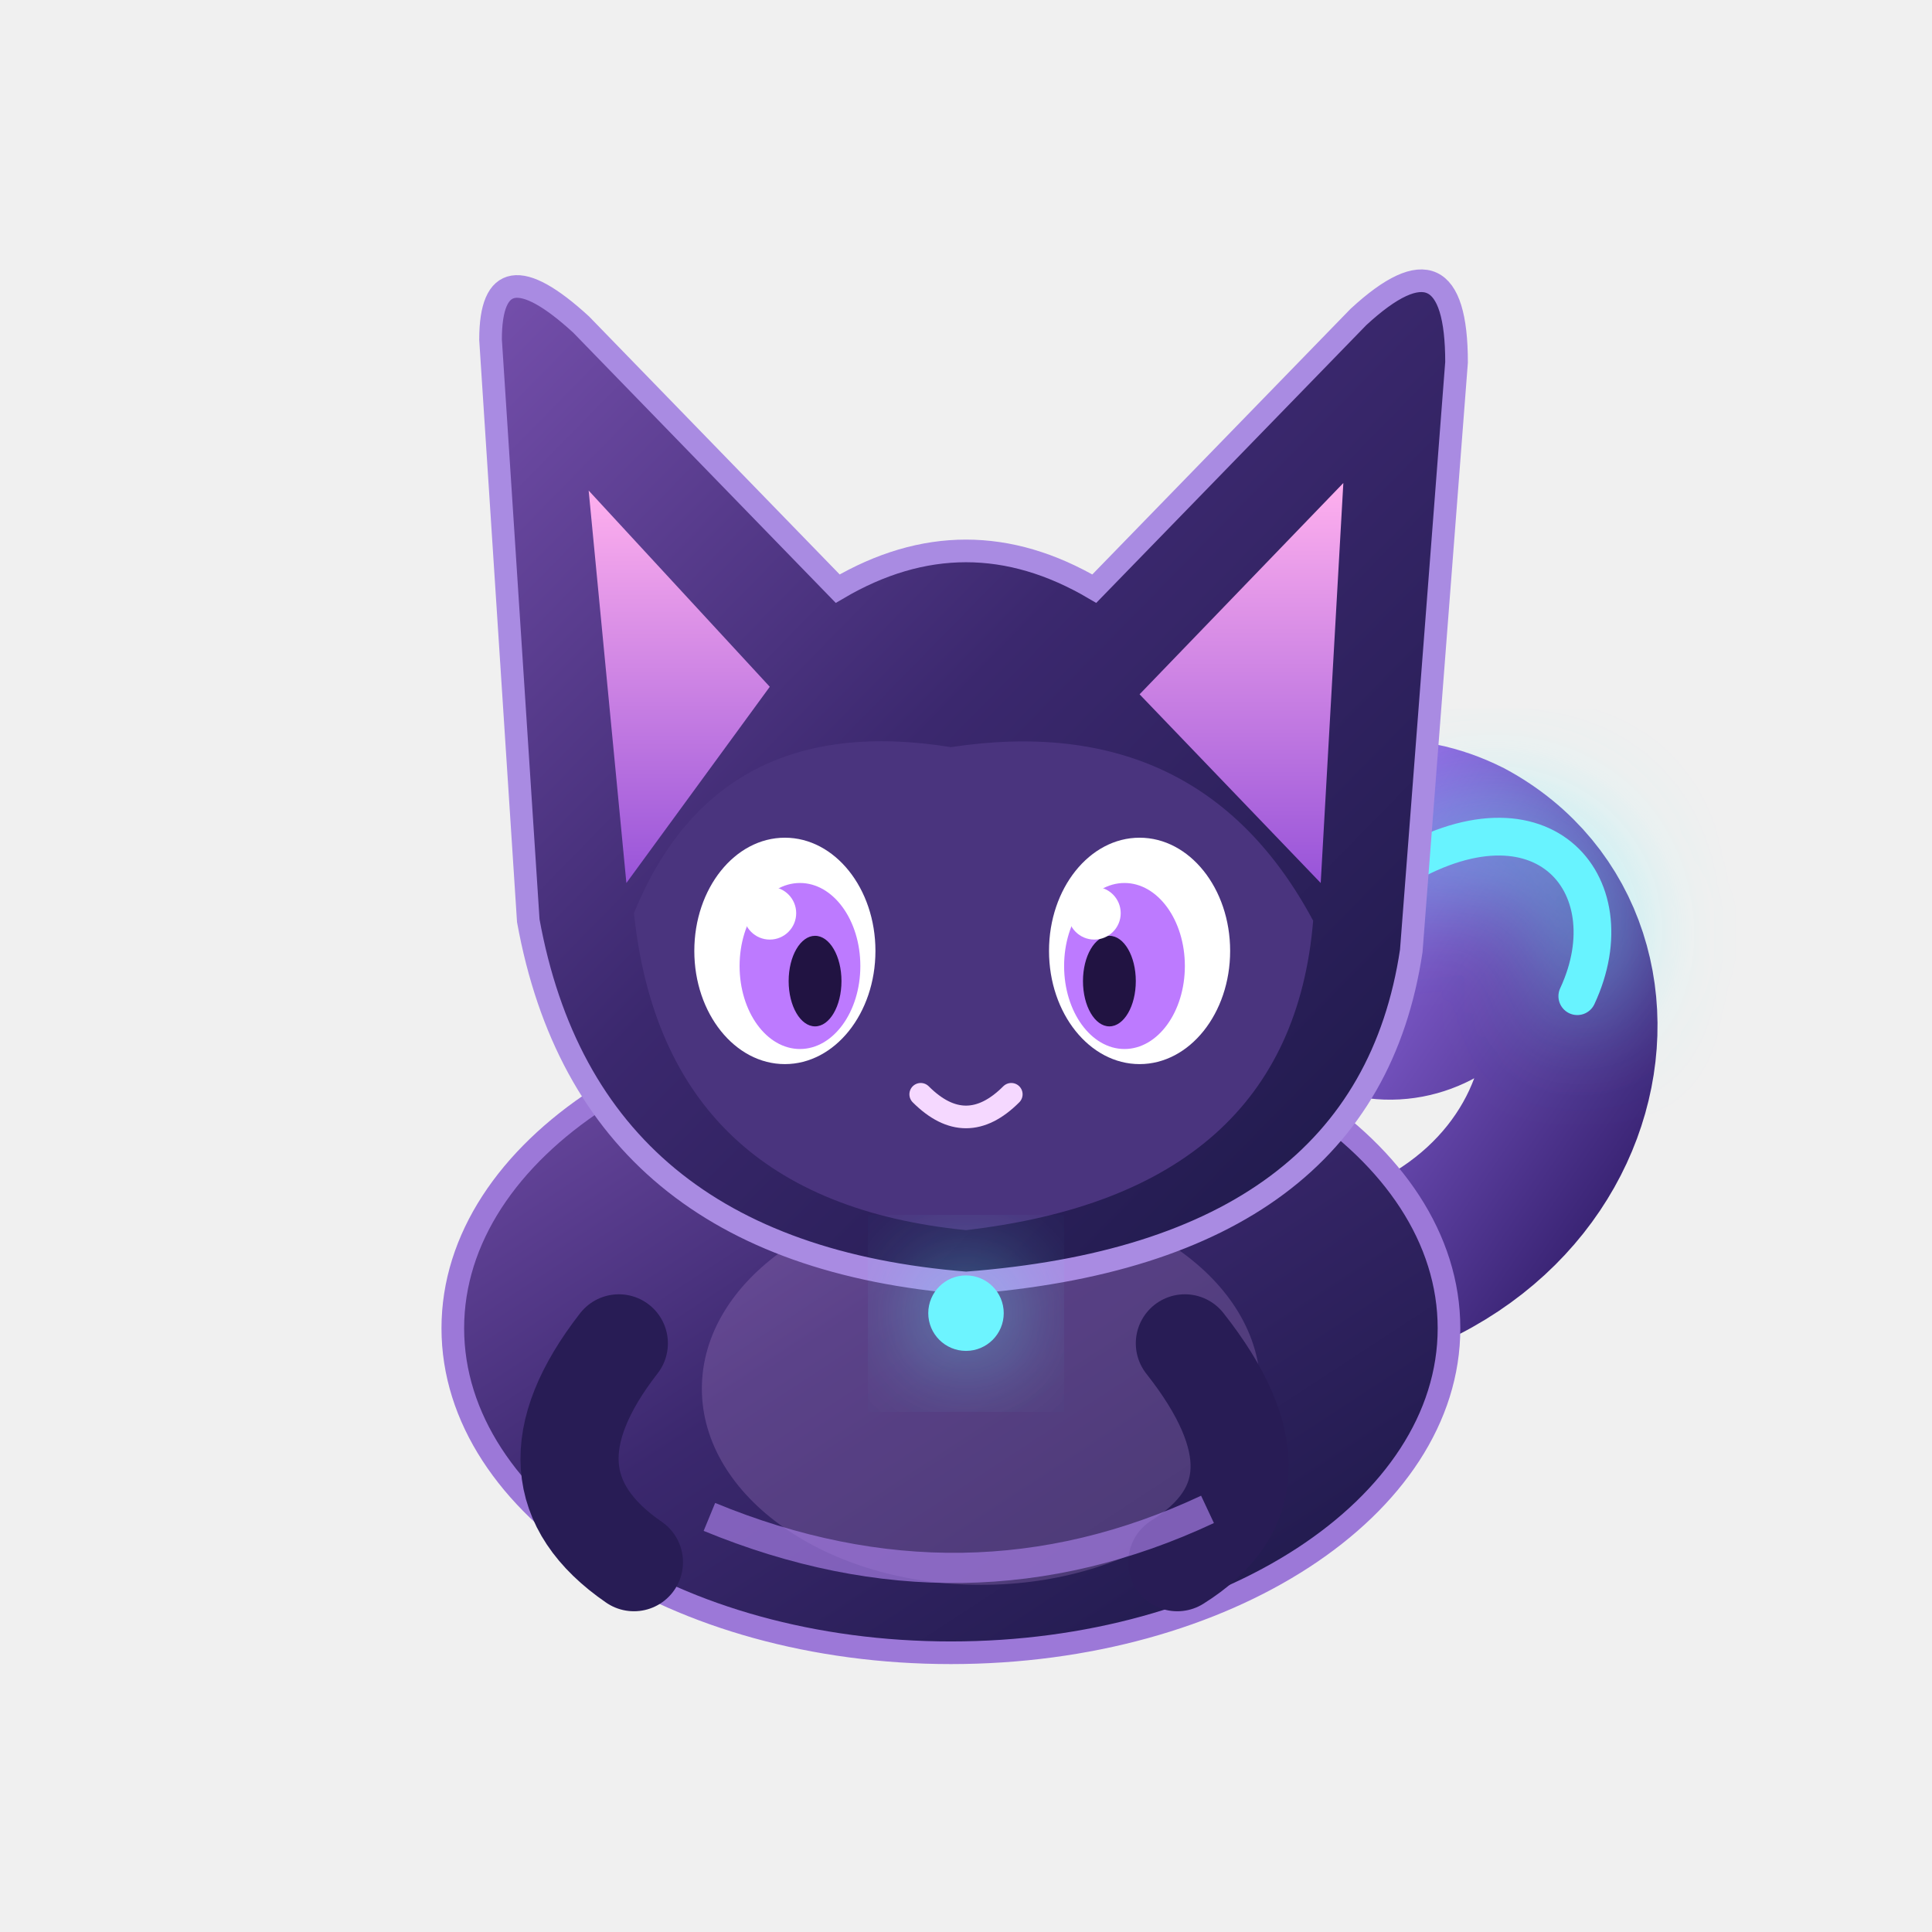
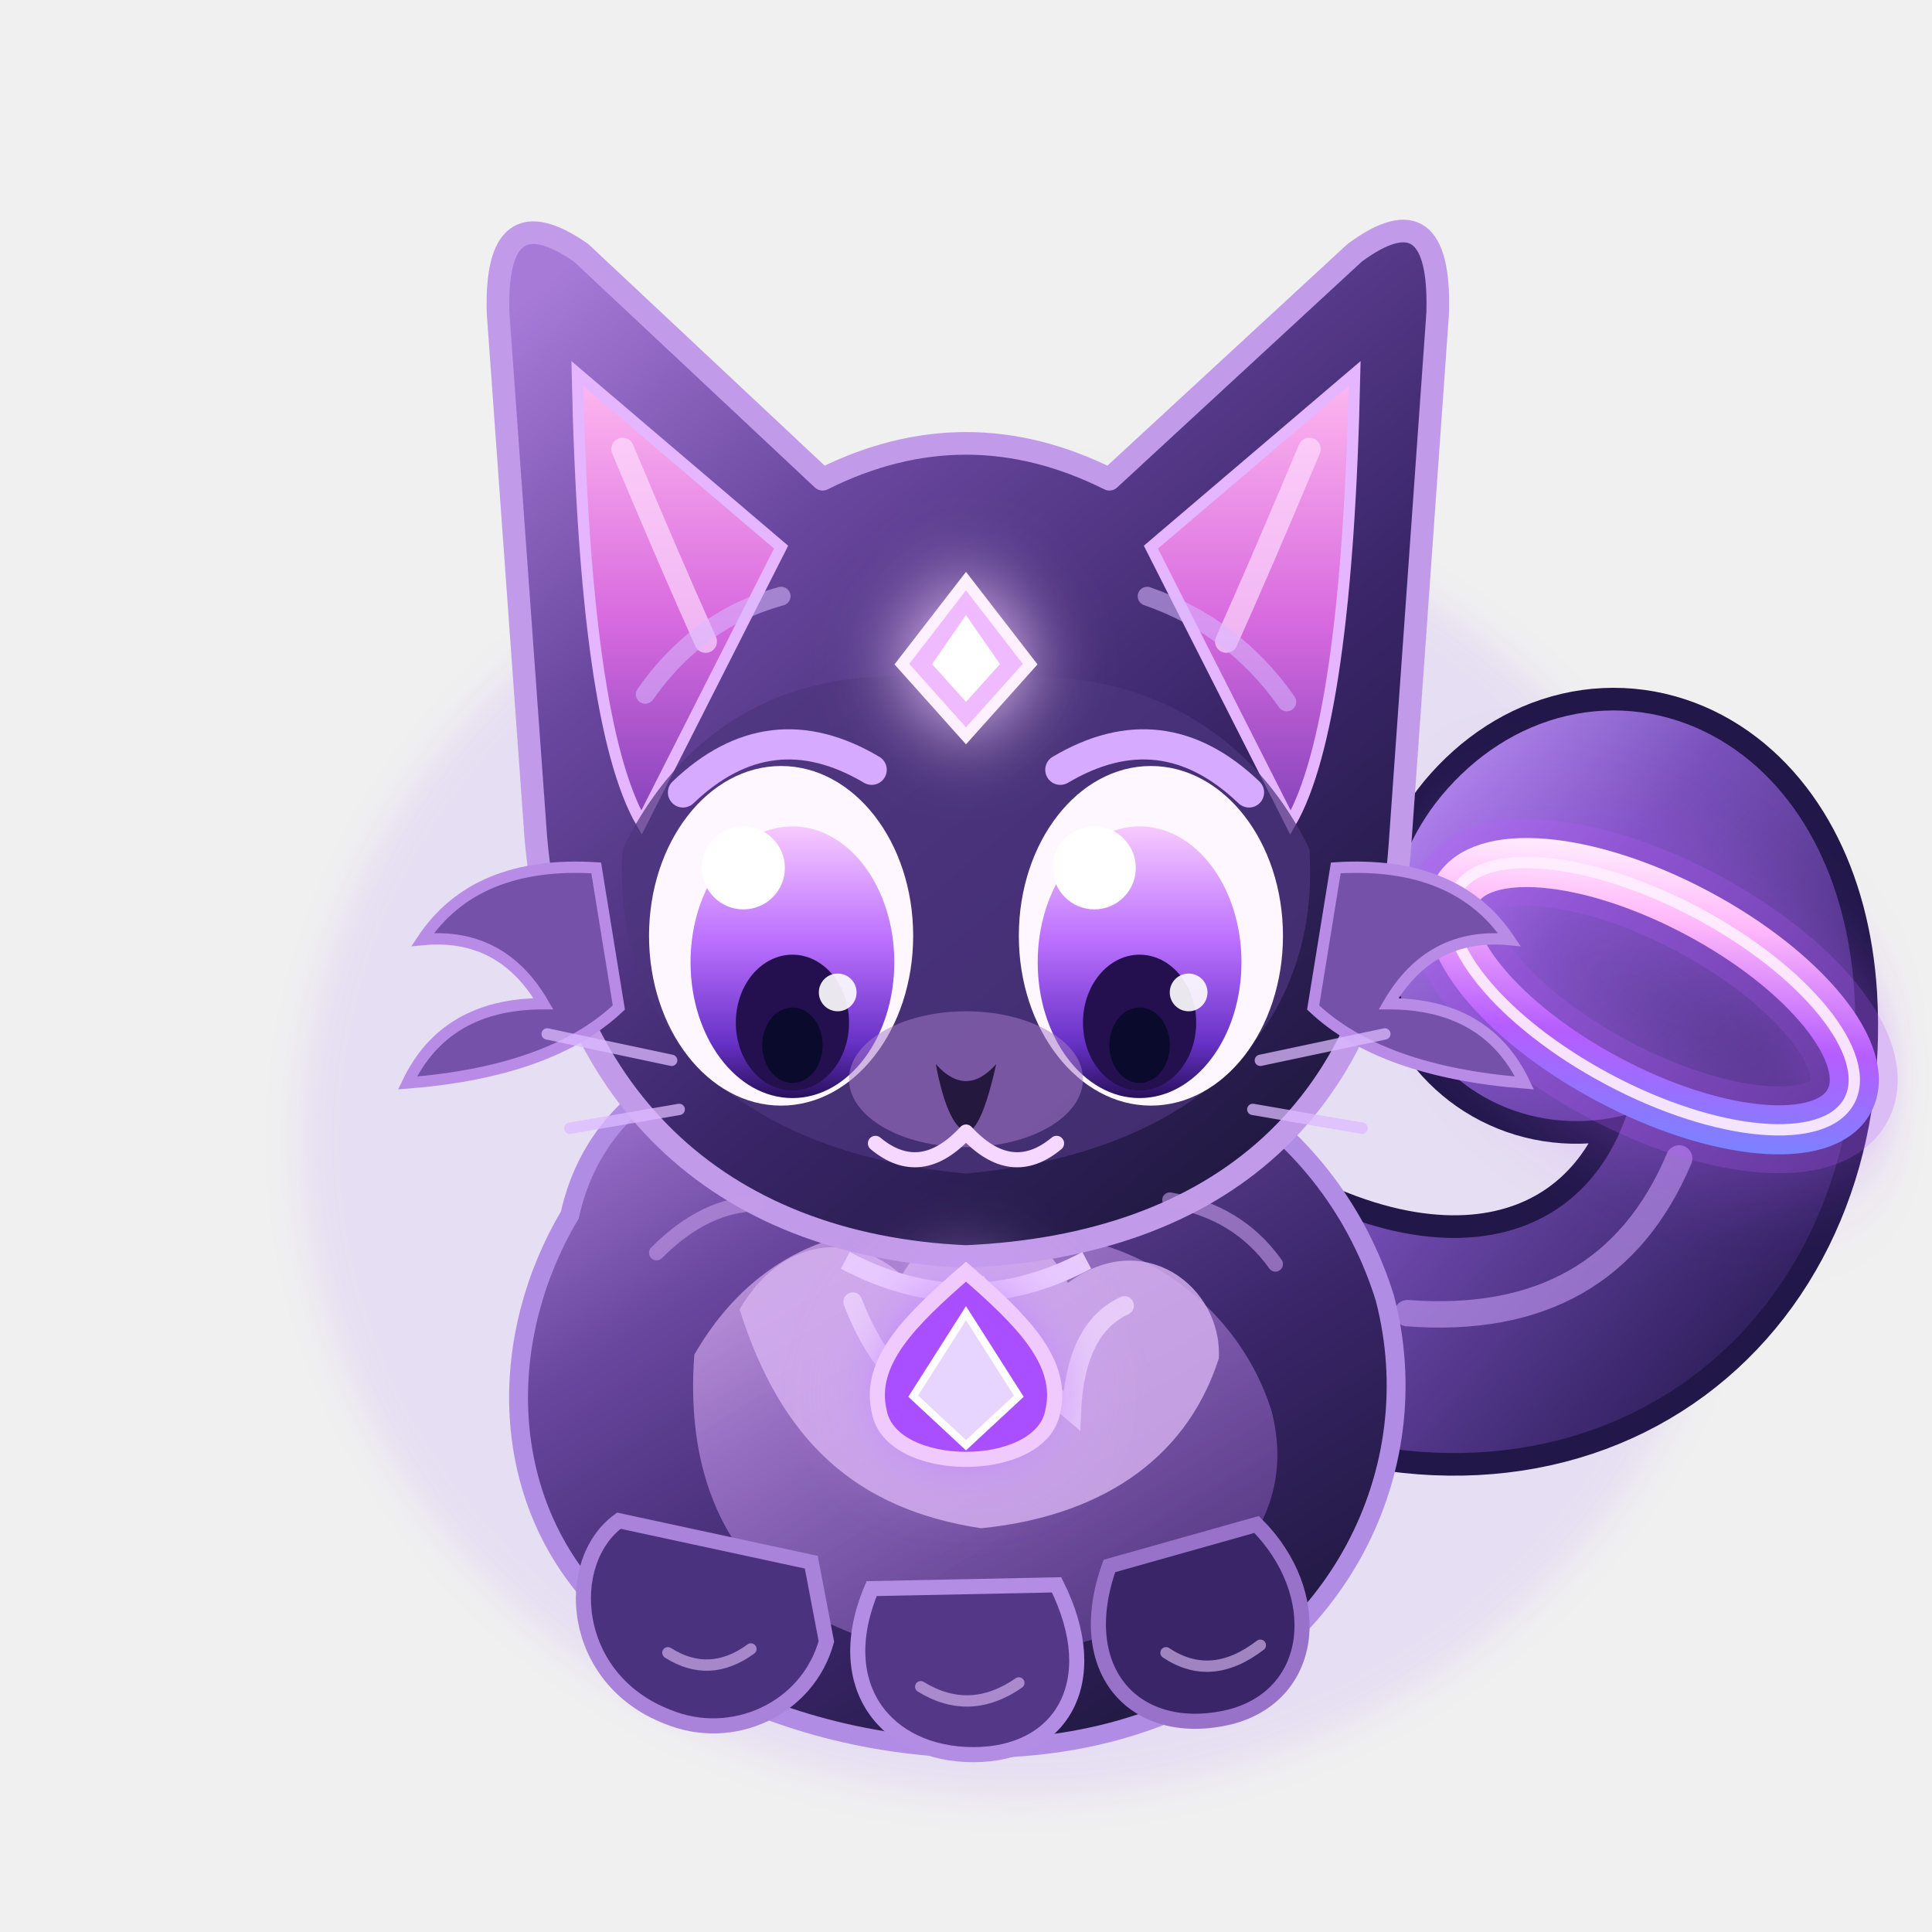
- <svg xmlns="http://www.w3.org/2000/svg" width="256" height="256" viewBox="0 0 256 256">
+ <svg xmlns="http://www.w3.org/2000/svg" width="512" height="512" viewBox="0 0 512 512">
  <defs>
-     <linearGradient id="fur" x1="0" y1="0" x2="1" y2="1">
-       <stop stop-color="#7650ad" />
-       <stop offset=".45" stop-color="#3b286e" />
-       <stop offset="1" stop-color="#1a1745" />
+     <linearGradient id="fur" x1=".12" y1="0" x2=".88" y2="1">
+       <stop stop-color="#a77ad8" />
+       <stop offset=".28" stop-color="#68469d" />
+       <stop offset=".62" stop-color="#392568" />
+       <stop offset="1" stop-color="#191536" />
+     </linearGradient>
+     <linearGradient id="furLight" x1="0" y1="0" x2=".8" y2="1">
+       <stop stop-color="#f2caff" />
+       <stop offset=".35" stop-color="#b98be2" />
+       <stop offset="1" stop-color="#69439d" />
    </linearGradient>
    <linearGradient id="ear" x1="0" y1="0" x2="0" y2="1">
-       <stop stop-color="#ffb0ee" />
-       <stop offset="1" stop-color="#9854d9" />
+       <stop stop-color="#ffb9ef" />
+       <stop offset=".55" stop-color="#d86adf" />
+       <stop offset="1" stop-color="#8443bb" />
    </linearGradient>
    <linearGradient id="tail" x1="0" y1="0" x2="1" y2="1">
-       <stop stop-color="#a77bff" />
-       <stop offset="1" stop-color="#35206e" />
+       <stop stop-color="#c59bff" />
+       <stop offset=".4" stop-color="#7950bb" />
+       <stop offset="1" stop-color="#30205e" />
    </linearGradient>
-     <filter id="glow" x="-80%" y="-80%" width="260%" height="260%">
-       <feGaussianBlur stdDeviation="7" result="b" />
+     <linearGradient id="ring" x1="0" y1="0" x2="1" y2="1">
+       <stop stop-color="#fff" />
+       <stop offset=".28" stop-color="#ffb8fa" />
+       <stop offset=".62" stop-color="#b65dff" />
+       <stop offset="1" stop-color="#6c8cff" />
+     </linearGradient>
+     <linearGradient id="eye" x1="0" y1="0" x2="0" y2="1">
+       <stop stop-color="#f7caff" />
+       <stop offset=".42" stop-color="#bb70ff" />
+       <stop offset=".8" stop-color="#6631c5" />
+       <stop offset="1" stop-color="#27105c" />
+     </linearGradient>
+     <filter id="glow" x="-70%" y="-70%" width="240%" height="240%">
+       <feGaussianBlur stdDeviation="10" result="b" />
      <feMerge>
        <feMergeNode in="b" />
        <feMergeNode in="SourceGraphic" />
      </feMerge>
    </filter>
+     <filter id="soft" x="-50%" y="-50%" width="200%" height="200%">
+       <feGaussianBlur stdDeviation="5" />
+     </filter>
  </defs>
-   <path d="M165 172 C210 171 220 126 194 112 C178 104 164 117 174 129 C184 141 200 130 195 119" fill="none" stroke="url(#tail)" stroke-width="23" stroke-linecap="round" />
-   <path d="M184 116 C204 103 216 117 209 132" fill="none" stroke="#67f3ff" stroke-width="5" stroke-linecap="round" filter="url(#glow)" />
-   <ellipse cx="126" cy="176" rx="66" ry="43" fill="url(#fur)" stroke="#9c78d8" stroke-width="3" />
-   <ellipse cx="130" cy="184" rx="37" ry="26" fill="#b68bd5" opacity=".26" />
-   <path d="M70 122 L65 45 Q65 32 77 43 L111 78 Q128 68 145 78 L180 42 Q193 30 193 48 L187 126 Q181 166 128 170 Q78 166 70 122Z" fill="url(#fur)" stroke="#a98be2" stroke-width="3" />
-   <path d="M78 65 L102 91 L83 117Z" fill="url(#ear)" />
-   <path d="M178 64 L151 92 L175 117Z" fill="url(#ear)" />
-   <path d="M84 121 Q95 94 126 99 Q159 94 174 122 Q171 158 128 163 Q88 159 84 121Z" fill="#4a347e" />
-   <ellipse cx="104" cy="126" rx="12" ry="15" fill="#fff" />
-   <ellipse cx="151" cy="126" rx="12" ry="15" fill="#fff" />
-   <ellipse cx="106" cy="128" rx="8" ry="11" fill="#bd7aff" />
-   <ellipse cx="149" cy="128" rx="8" ry="11" fill="#bd7aff" />
-   <ellipse cx="108" cy="130" rx="3.5" ry="6" fill="#211342" />
-   <ellipse cx="147" cy="130" rx="3.5" ry="6" fill="#211342" />
-   <circle cx="102" cy="121" r="3.5" fill="#fff" />
-   <circle cx="145" cy="121" r="3.5" fill="#fff" />
-   <path d="M122 145 Q128 151 134 145" fill="none" stroke="#f5d8ff" stroke-width="3" stroke-linecap="round" />
-   <path d="M82 178 Q68 196 84 207 M157 178 Q172 197 156 207" fill="none" stroke="#281c55" stroke-width="13" stroke-linecap="round" />
-   <path d="M94 201 Q128 215 160 200" fill="none" stroke="#a27be0" stroke-width="4" opacity=".7" />
-   <circle cx="128" cy="174" r="5" fill="#6df4ff" filter="url(#glow)" />
+   <ellipse cx="270" cy="302" rx="190" ry="174" fill="#9a55ff" opacity=".12" filter="url(#soft)" />
+   <path d="M344 348 C414 376 467 332 463 265 C460 218 425 204 404 229 C386 251 405 277 429 266 C445 259 439 240 428 236" fill="none" stroke="#211749" stroke-width="69" stroke-linecap="round" />
+   <path d="M344 348 C414 376 467 332 463 265 C460 218 425 204 404 229 C386 251 405 277 429 266 C445 259 439 240 428 236" fill="none" stroke="url(#tail)" stroke-width="57" stroke-linecap="round" />
+   <path d="M373 348 Q426 352 445 307" fill="none" stroke="#d0a5ff" stroke-width="7" stroke-linecap="round" opacity=".55" />
+   <ellipse cx="438" cy="264" rx="59" ry="25" transform="rotate(28 438 264)" fill="none" stroke="#b65cff" stroke-width="23" opacity=".35" filter="url(#glow)" />
+   <ellipse cx="438" cy="264" rx="59" ry="25" transform="rotate(28 438 264)" fill="none" stroke="url(#ring)" stroke-width="13" />
+   <ellipse cx="438" cy="264" rx="59" ry="25" transform="rotate(28 438 264)" fill="none" stroke="#fff0ff" stroke-width="3" opacity=".9" />
+   <path d="M151 322 C159 286 195 270 250 272 C310 268 353 299 367 344 C379 390 354 438 307 455 C255 475 187 457 157 423 C132 395 132 354 151 322Z" fill="url(#fur)" stroke="#b18ce4" stroke-width="5" />
+   <path d="M184 359 C203 326 235 321 260 329 C293 321 327 342 337 374 C346 409 314 435 263 439 C214 439 180 413 184 359Z" fill="url(#furLight)" opacity=".65" />
+   <path d="M196 347 C207 328 226 326 239 338 C250 318 274 321 283 340 C303 325 324 341 323 360 C314 388 290 402 260 405 C227 400 207 382 196 347Z" fill="#d6b1f0" opacity=".82" />
+   <path d="M226 345 Q234 366 250 374 Q249 352 260 342 Q271 363 284 374 Q285 352 298 346" fill="none" stroke="#f2d9ff" stroke-width="5" stroke-linecap="round" opacity=".75" />
+   <path d="M142 222 L132 83 Q131 51 154 67 L218 127 Q256 108 294 127 L359 67 Q382 50 381 83 L371 224 C366 294 323 330 256 333 C190 330 148 290 142 222Z" fill="url(#fur)" stroke="#c19ae9" stroke-width="6" stroke-linejoin="round" />
+   <path d="M153 99 L207 145 L170 218 Q155 192 153 99Z" fill="url(#ear)" stroke="#e5b5ff" stroke-width="3" />
+   <path d="M359 99 L305 145 L342 218 Q357 192 359 99Z" fill="url(#ear)" stroke="#e5b5ff" stroke-width="3" />
+   <path d="M165 119 Q178 150 187 170 M347 119 Q334 150 325 170" fill="none" stroke="#ffe1ff" stroke-width="6" stroke-linecap="round" opacity=".65" />
+   <path d="M158 230 Q126 228 112 249 Q133 247 144 266 Q118 266 108 287 Q146 284 164 267Z" fill="#7651aa" stroke="#b88be7" stroke-width="3" />
+   <path d="M354 230 Q386 228 400 249 Q379 247 368 266 Q394 266 404 287 Q366 284 348 267Z" fill="#7651aa" stroke="#b88be7" stroke-width="3" />
+   <path d="M165 225 C183 188 216 174 256 181 C296 174 330 190 347 225 C350 269 321 305 256 311 C191 305 162 269 165 225Z" fill="#4c347d" opacity=".72" />
+   <path d="M256 154 L273 176 L256 195 L239 176Z" fill="#f0baff" stroke="#fff0ff" stroke-width="3" filter="url(#glow)" />
+   <path d="M256 163 L265 176 L256 186 L247 176Z" fill="#fff" />
+   <path d="M181 210 Q204 188 231 204 M281 204 Q308 188 331 210" fill="none" stroke="#d5aaff" stroke-width="8" stroke-linecap="round" />
+   <ellipse cx="207" cy="248" rx="35" ry="45" fill="#fff7ff" />
+   <ellipse cx="305" cy="248" rx="35" ry="45" fill="#fff7ff" />
+   <ellipse cx="210" cy="255" rx="27" ry="36" fill="url(#eye)" />
+   <ellipse cx="302" cy="255" rx="27" ry="36" fill="url(#eye)" />
+   <ellipse cx="210" cy="271" rx="15" ry="18" fill="#24104f" />
+   <ellipse cx="302" cy="271" rx="15" ry="18" fill="#24104f" />
+   <ellipse cx="210" cy="277" rx="8" ry="10" fill="#090a2c" />
+   <ellipse cx="302" cy="277" rx="8" ry="10" fill="#090a2c" />
+   <circle cx="197" cy="230" r="11" fill="#fff" />
+   <circle cx="290" cy="230" r="11" fill="#fff" />
+   <circle cx="222" cy="263" r="5" fill="#fff" opacity=".9" />
+   <circle cx="315" cy="263" r="5" fill="#fff" opacity=".9" />
+   <ellipse cx="256" cy="286" rx="31" ry="18" fill="#a77acb" opacity=".52" />
+   <path d="M248 282 Q256 291 264 282 Q260 300 256 300 Q251 298 248 282Z" fill="#24183e" />
+   <path d="M256 300 Q244 313 232 303 M256 300 Q268 313 280 303" fill="none" stroke="#f5d7ff" stroke-width="4" stroke-linecap="round" />
+   <path d="M178 281 L145 274 M180 294 L151 299 M334 281 L367 274 M332 294 L361 299" stroke="#dcbaff" stroke-width="3" stroke-linecap="round" opacity=".75" />
+   <path d="M164 403 C149 414 151 445 177 455 C194 462 214 453 219 435 L215 414Z" fill="#4b327e" stroke="#a982d9" stroke-width="4" />
+   <path d="M231 421 C220 447 235 465 258 465 C281 465 293 446 280 420Z" fill="#553787" stroke="#b38ce4" stroke-width="4" />
+   <path d="M294 415 C284 443 301 461 326 455 C349 449 351 422 333 404Z" fill="#392568" stroke="#9872c9" stroke-width="4" />
+   <path d="M177 438 Q188 445 199 437 M244 447 Q257 455 270 446 M309 438 Q321 446 334 436" fill="none" stroke="#d7b7f2" stroke-width="3" stroke-linecap="round" opacity=".65" />
+   <path d="M224 334 Q256 351 288 334" fill="none" stroke="#e8caff" stroke-width="5" />
+   <path d="M256 337 C271 350 282 361 279 374 C276 391 236 391 233 374 C230 361 241 350 256 337Z" fill="#a94fff" stroke="#f0caff" stroke-width="4" filter="url(#glow)" />
+   <path d="M256 348 L270 370 L256 383 L242 370Z" fill="#e8d5ff" stroke="#fff" stroke-width="2" />
+   <path d="M171 184 Q185 164 207 158 M304 158 Q327 166 341 186" fill="none" stroke="#d9b8ff" stroke-width="5" stroke-linecap="round" opacity=".55" />
+   <path d="M174 332 Q187 319 201 319 M310 318 Q328 321 338 335" fill="none" stroke="#c59be9" stroke-width="4" stroke-linecap="round" opacity=".6" />
</svg>
